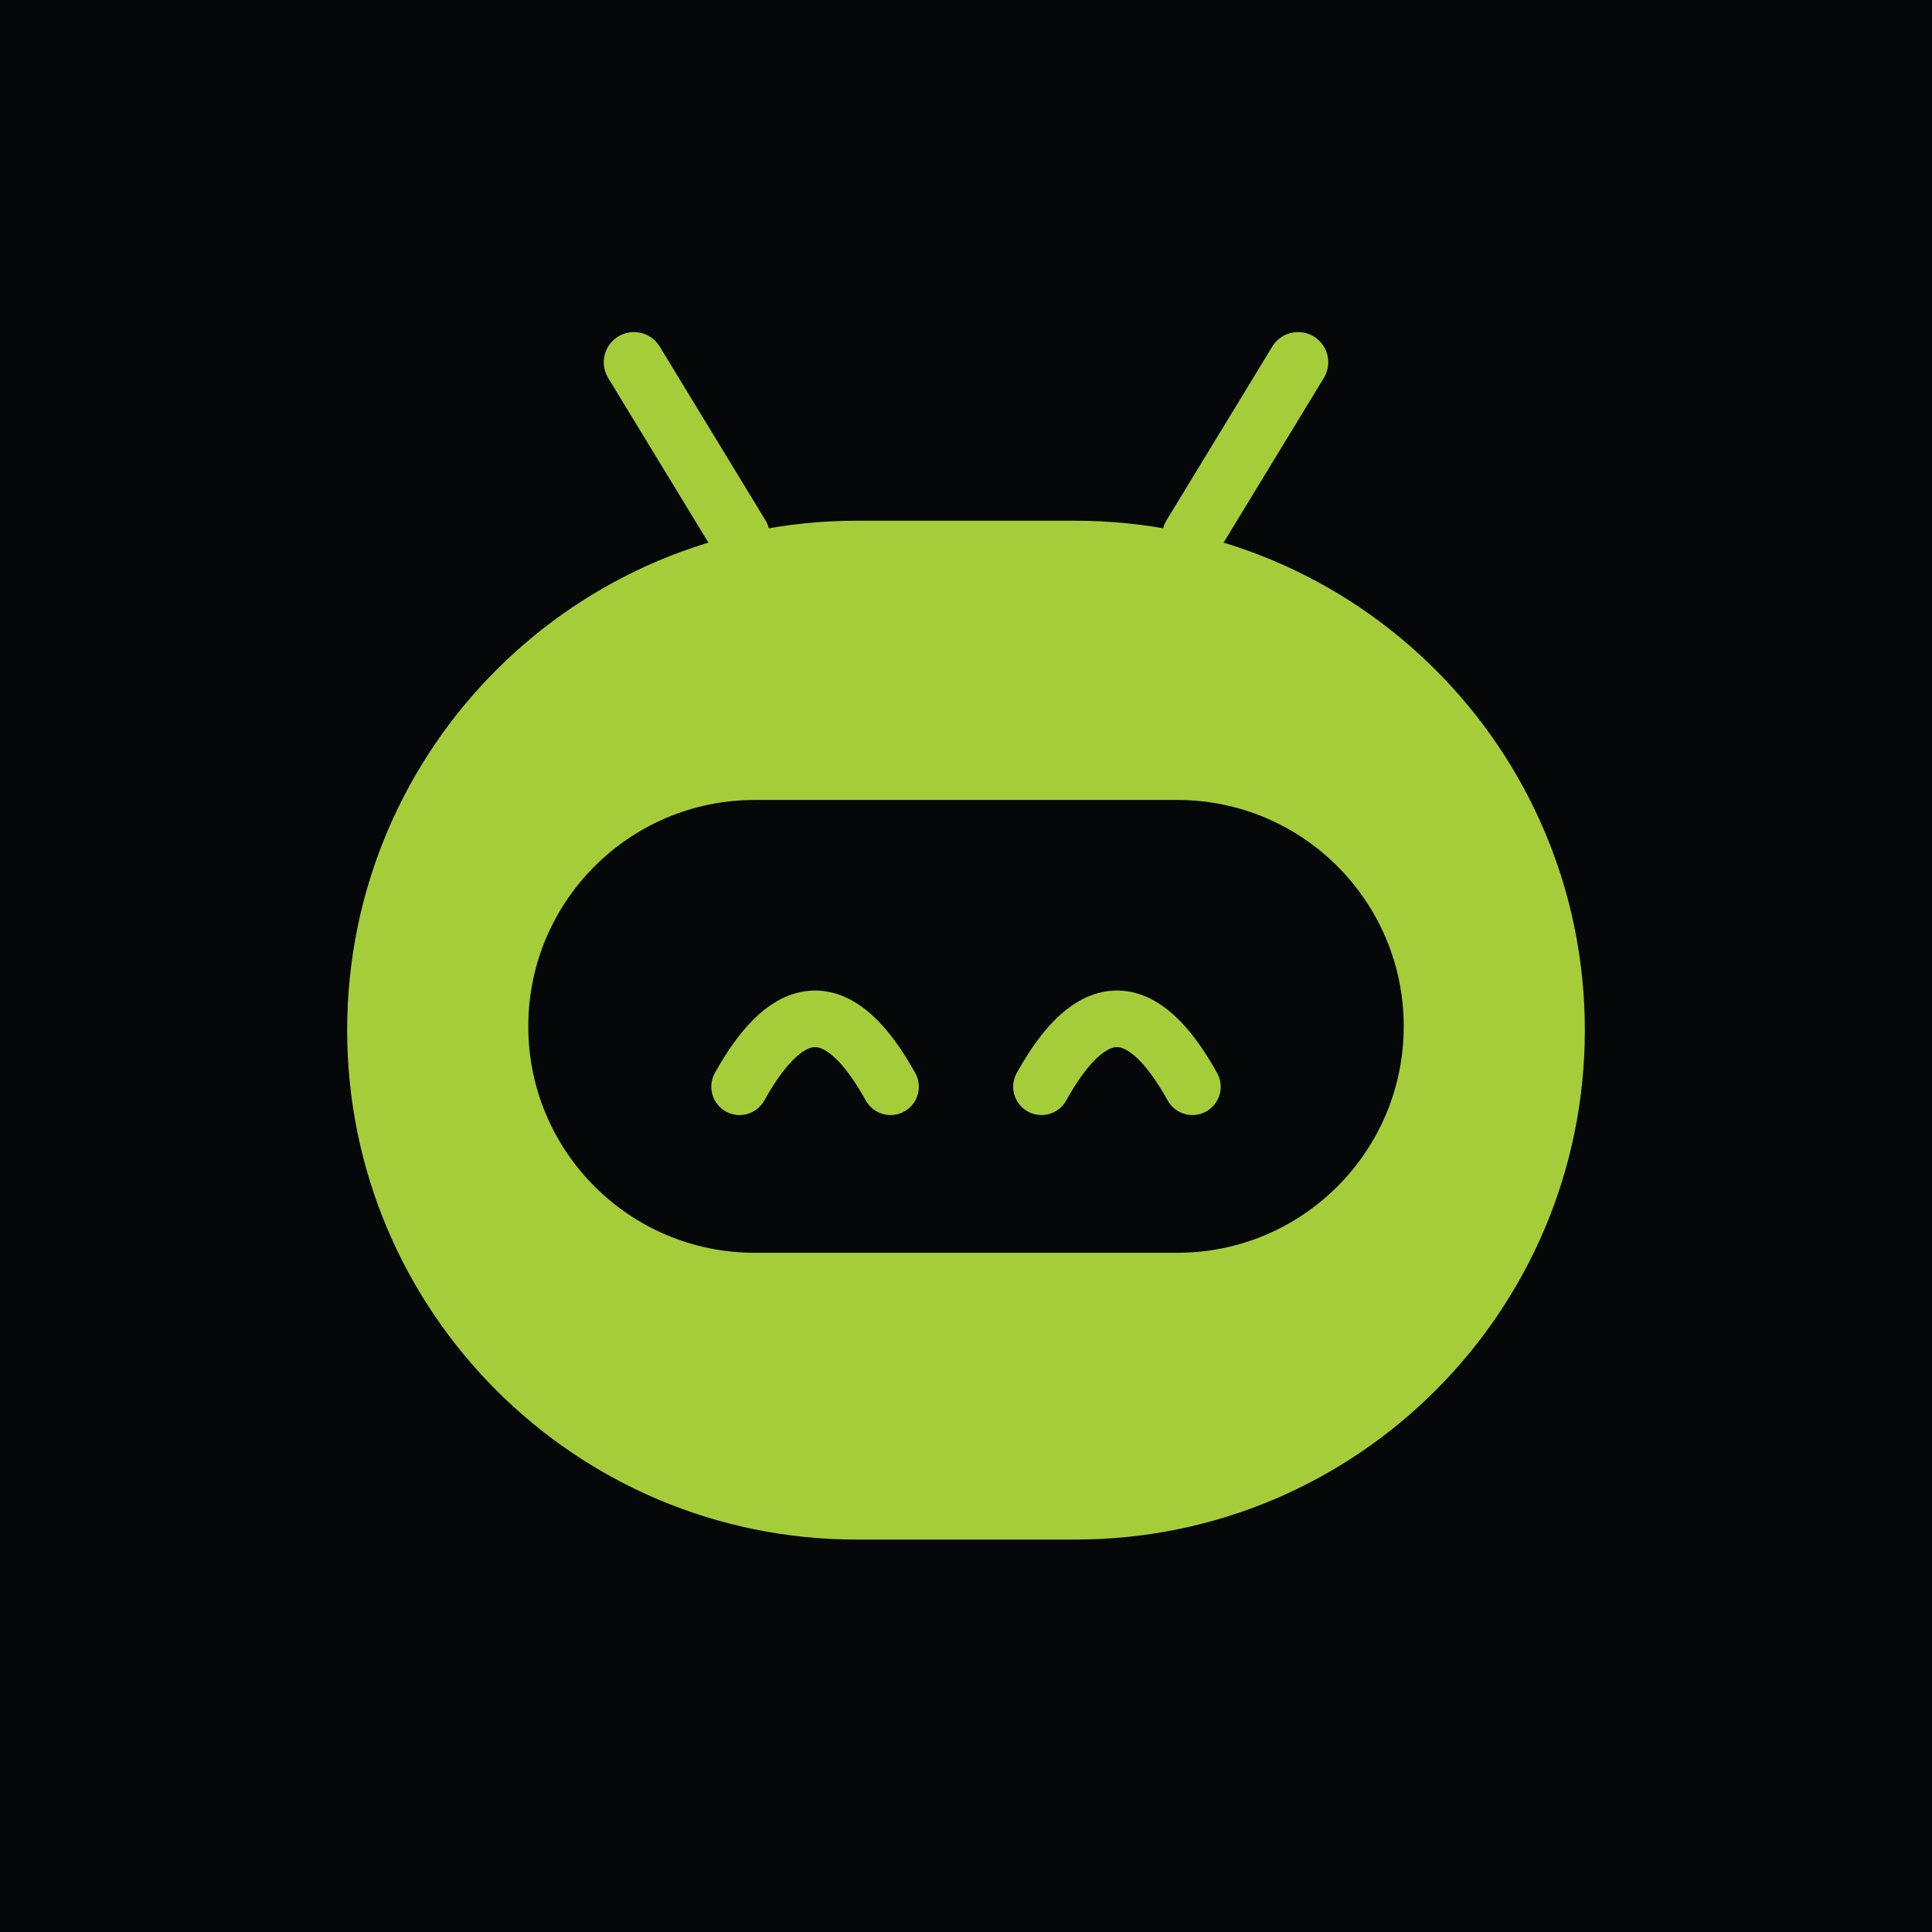
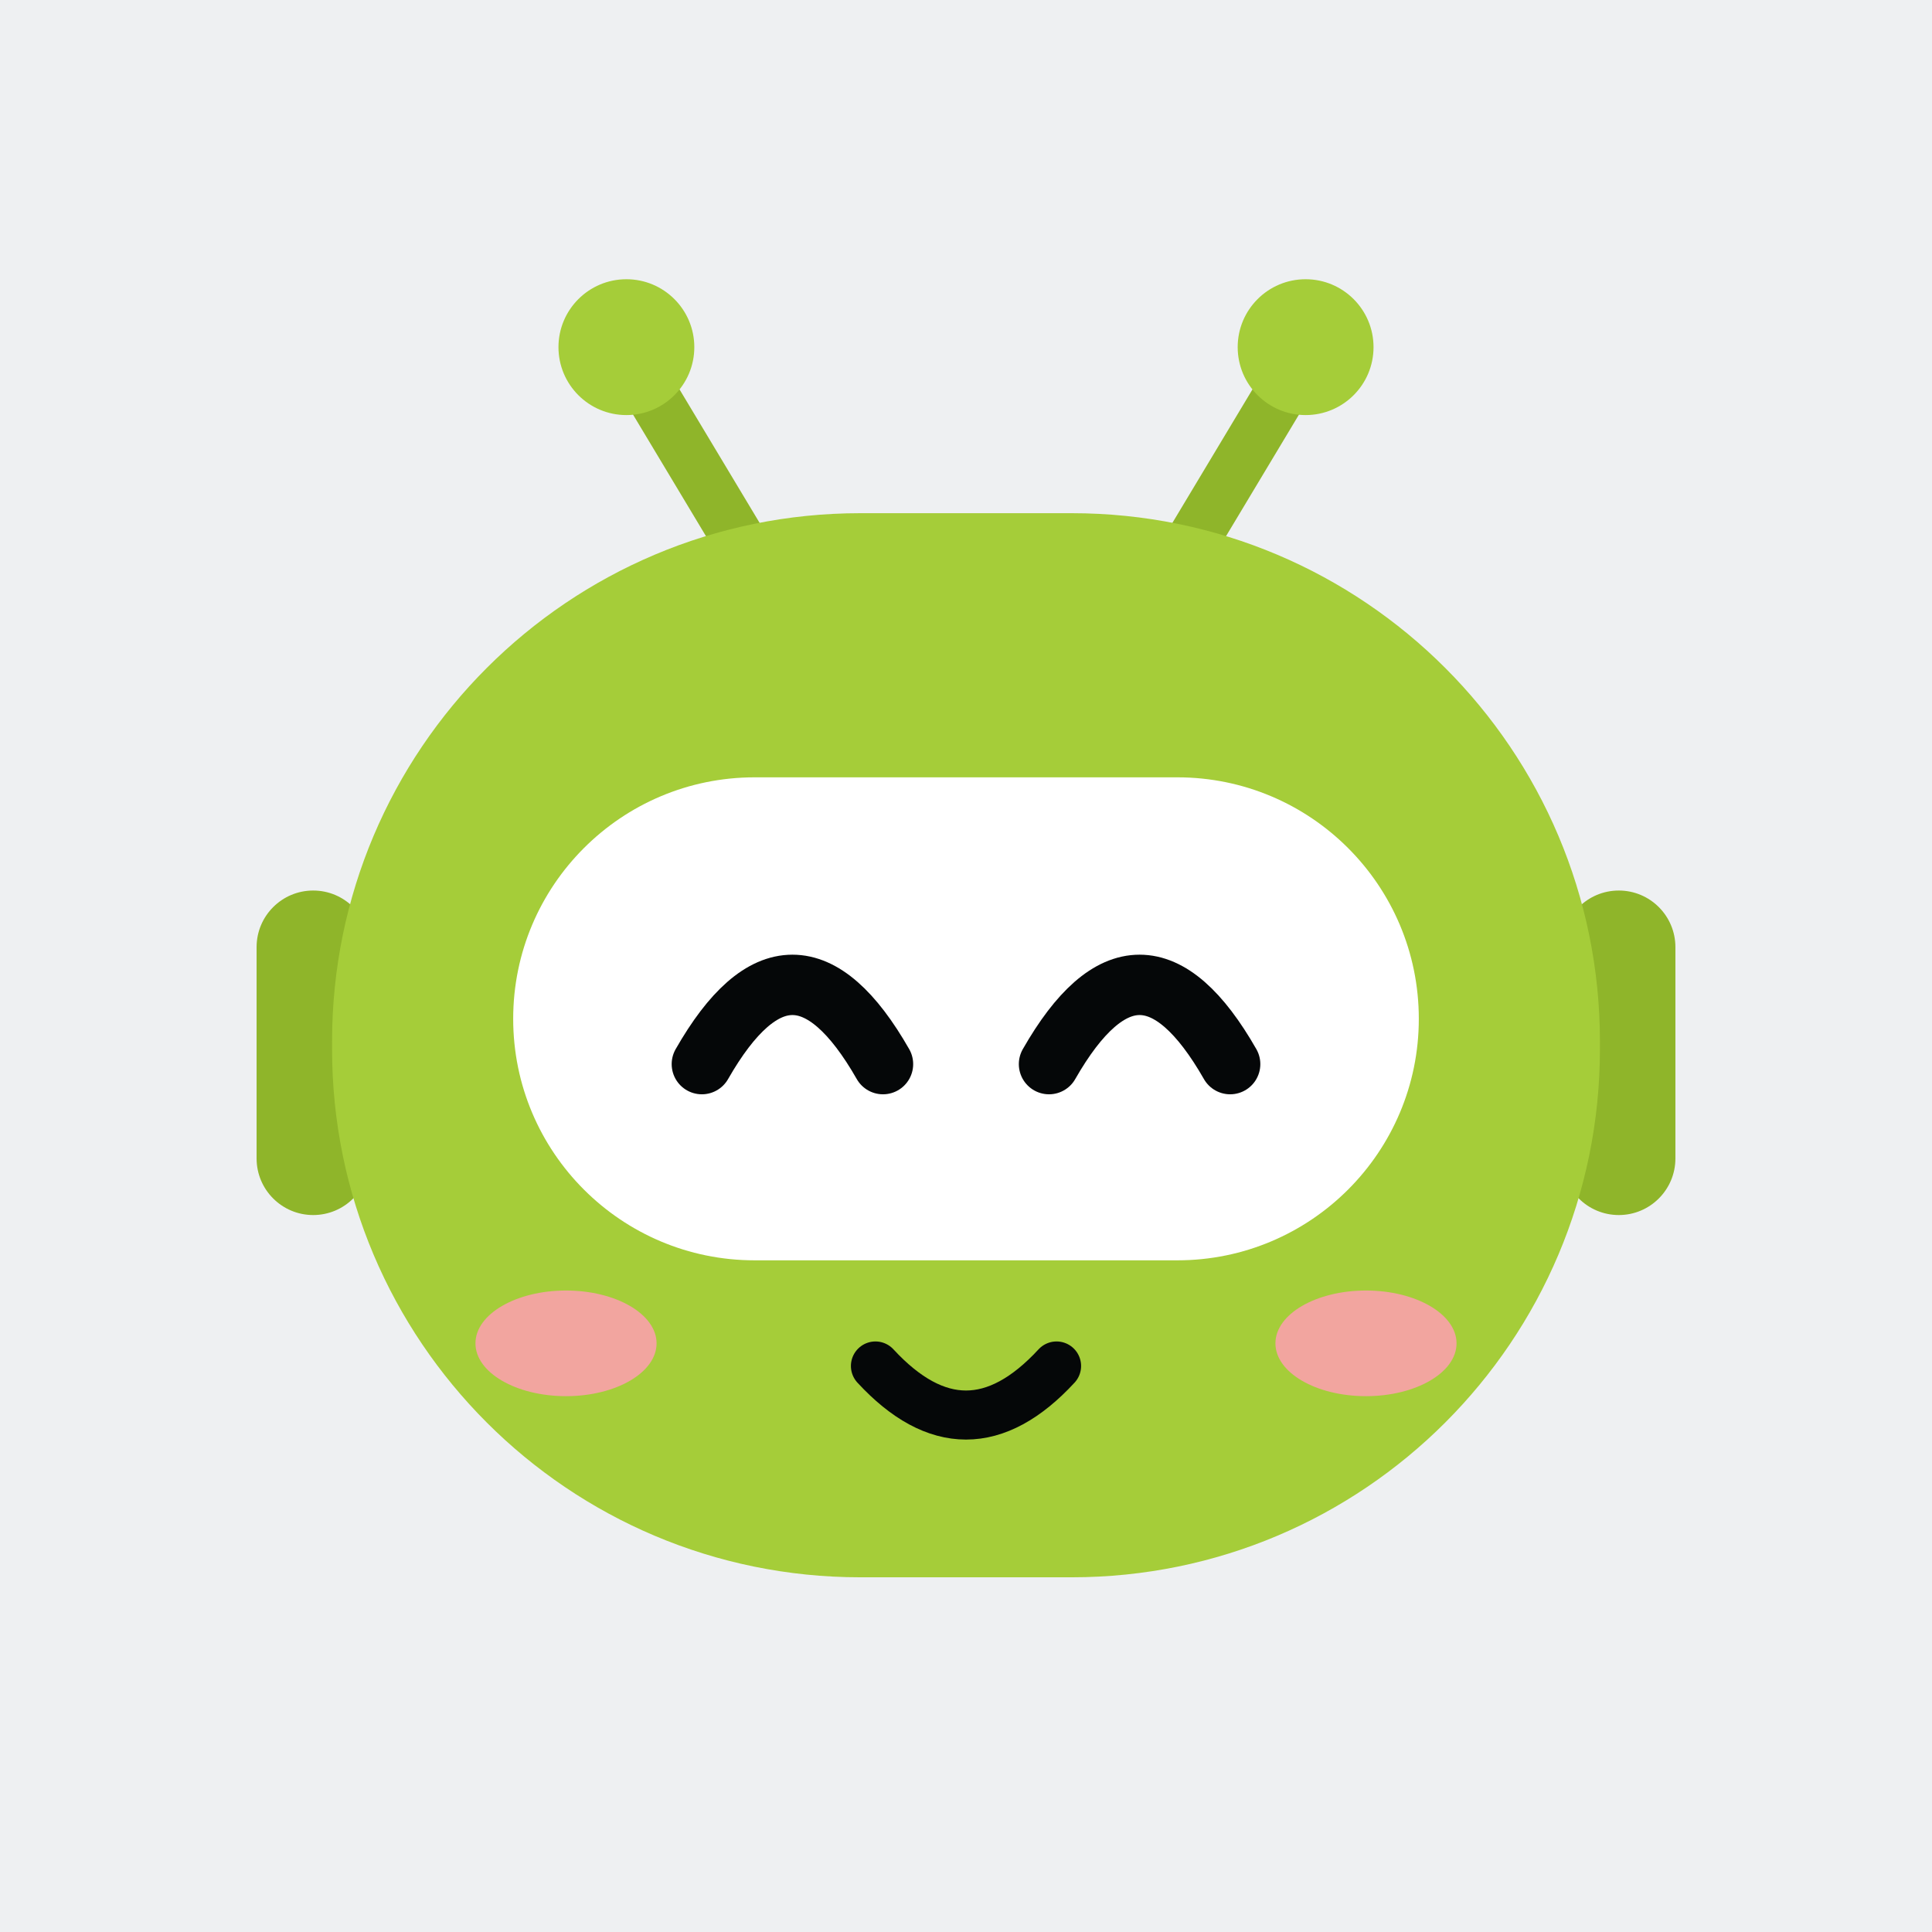
<svg xmlns="http://www.w3.org/2000/svg" viewBox="0 0 512 512" width="512" height="512">
-   <rect width="512" height="512" fill="#050708" />
-   <g stroke="#a5cd39" stroke-width="16" stroke-linecap="round">
-     <line x1="196" y1="142" x2="168" y2="96" />
-     <line x1="316" y1="142" x2="344" y2="96" />
+   <rect width="512" height="512" fill="#eef0f2" />
+   <g stroke="#8fb52a" stroke-width="14" stroke-linecap="round">
+     <line x1="200" y1="150" x2="170" y2="100" />
+     <line x1="312" y1="150" x2="342" y2="100" />
  </g>
-   <rect x="92" y="138" width="328" height="270" rx="135" fill="#a5cd39" />
-   <rect x="140" y="212" width="232" height="120" rx="60" fill="#050708" />
-   <g fill="none" stroke="#a5cd39" stroke-width="15" stroke-linecap="round" stroke-linejoin="round">
-     <path d="M196 288 Q216 252 236 288" />
-     <path d="M276 288 Q296 252 316 288" />
+   <circle cx="166" cy="92" r="18" fill="#a5cd39" />
+   <circle cx="346" cy="92" r="18" fill="#a5cd39" />
+   <rect x="68" y="236" width="30" height="86" rx="15" fill="#8fb52a" />
+   <rect x="414" y="236" width="30" height="86" rx="15" fill="#8fb52a" />
+   <rect x="88" y="136" width="336" height="282" rx="140" fill="#a5cd39" />
+   <rect x="136" y="206" width="240" height="128" rx="64" fill="#ffffff" />
+   <g fill="none" stroke="#050708" stroke-width="16" stroke-linecap="round" stroke-linejoin="round">
+     <path d="M186 282 Q210 240 234 282" />
+     <path d="M278 282 Q302 240 326 282" />
  </g>
+   <ellipse cx="150" cy="356" rx="24" ry="14" fill="#ff9db1" opacity=".85" />
+   <ellipse cx="362" cy="356" rx="24" ry="14" fill="#ff9db1" opacity=".85" />
+   <path d="M232 362 Q256 388 280 362" fill="none" stroke="#050708" stroke-width="13" stroke-linecap="round" />
</svg>
